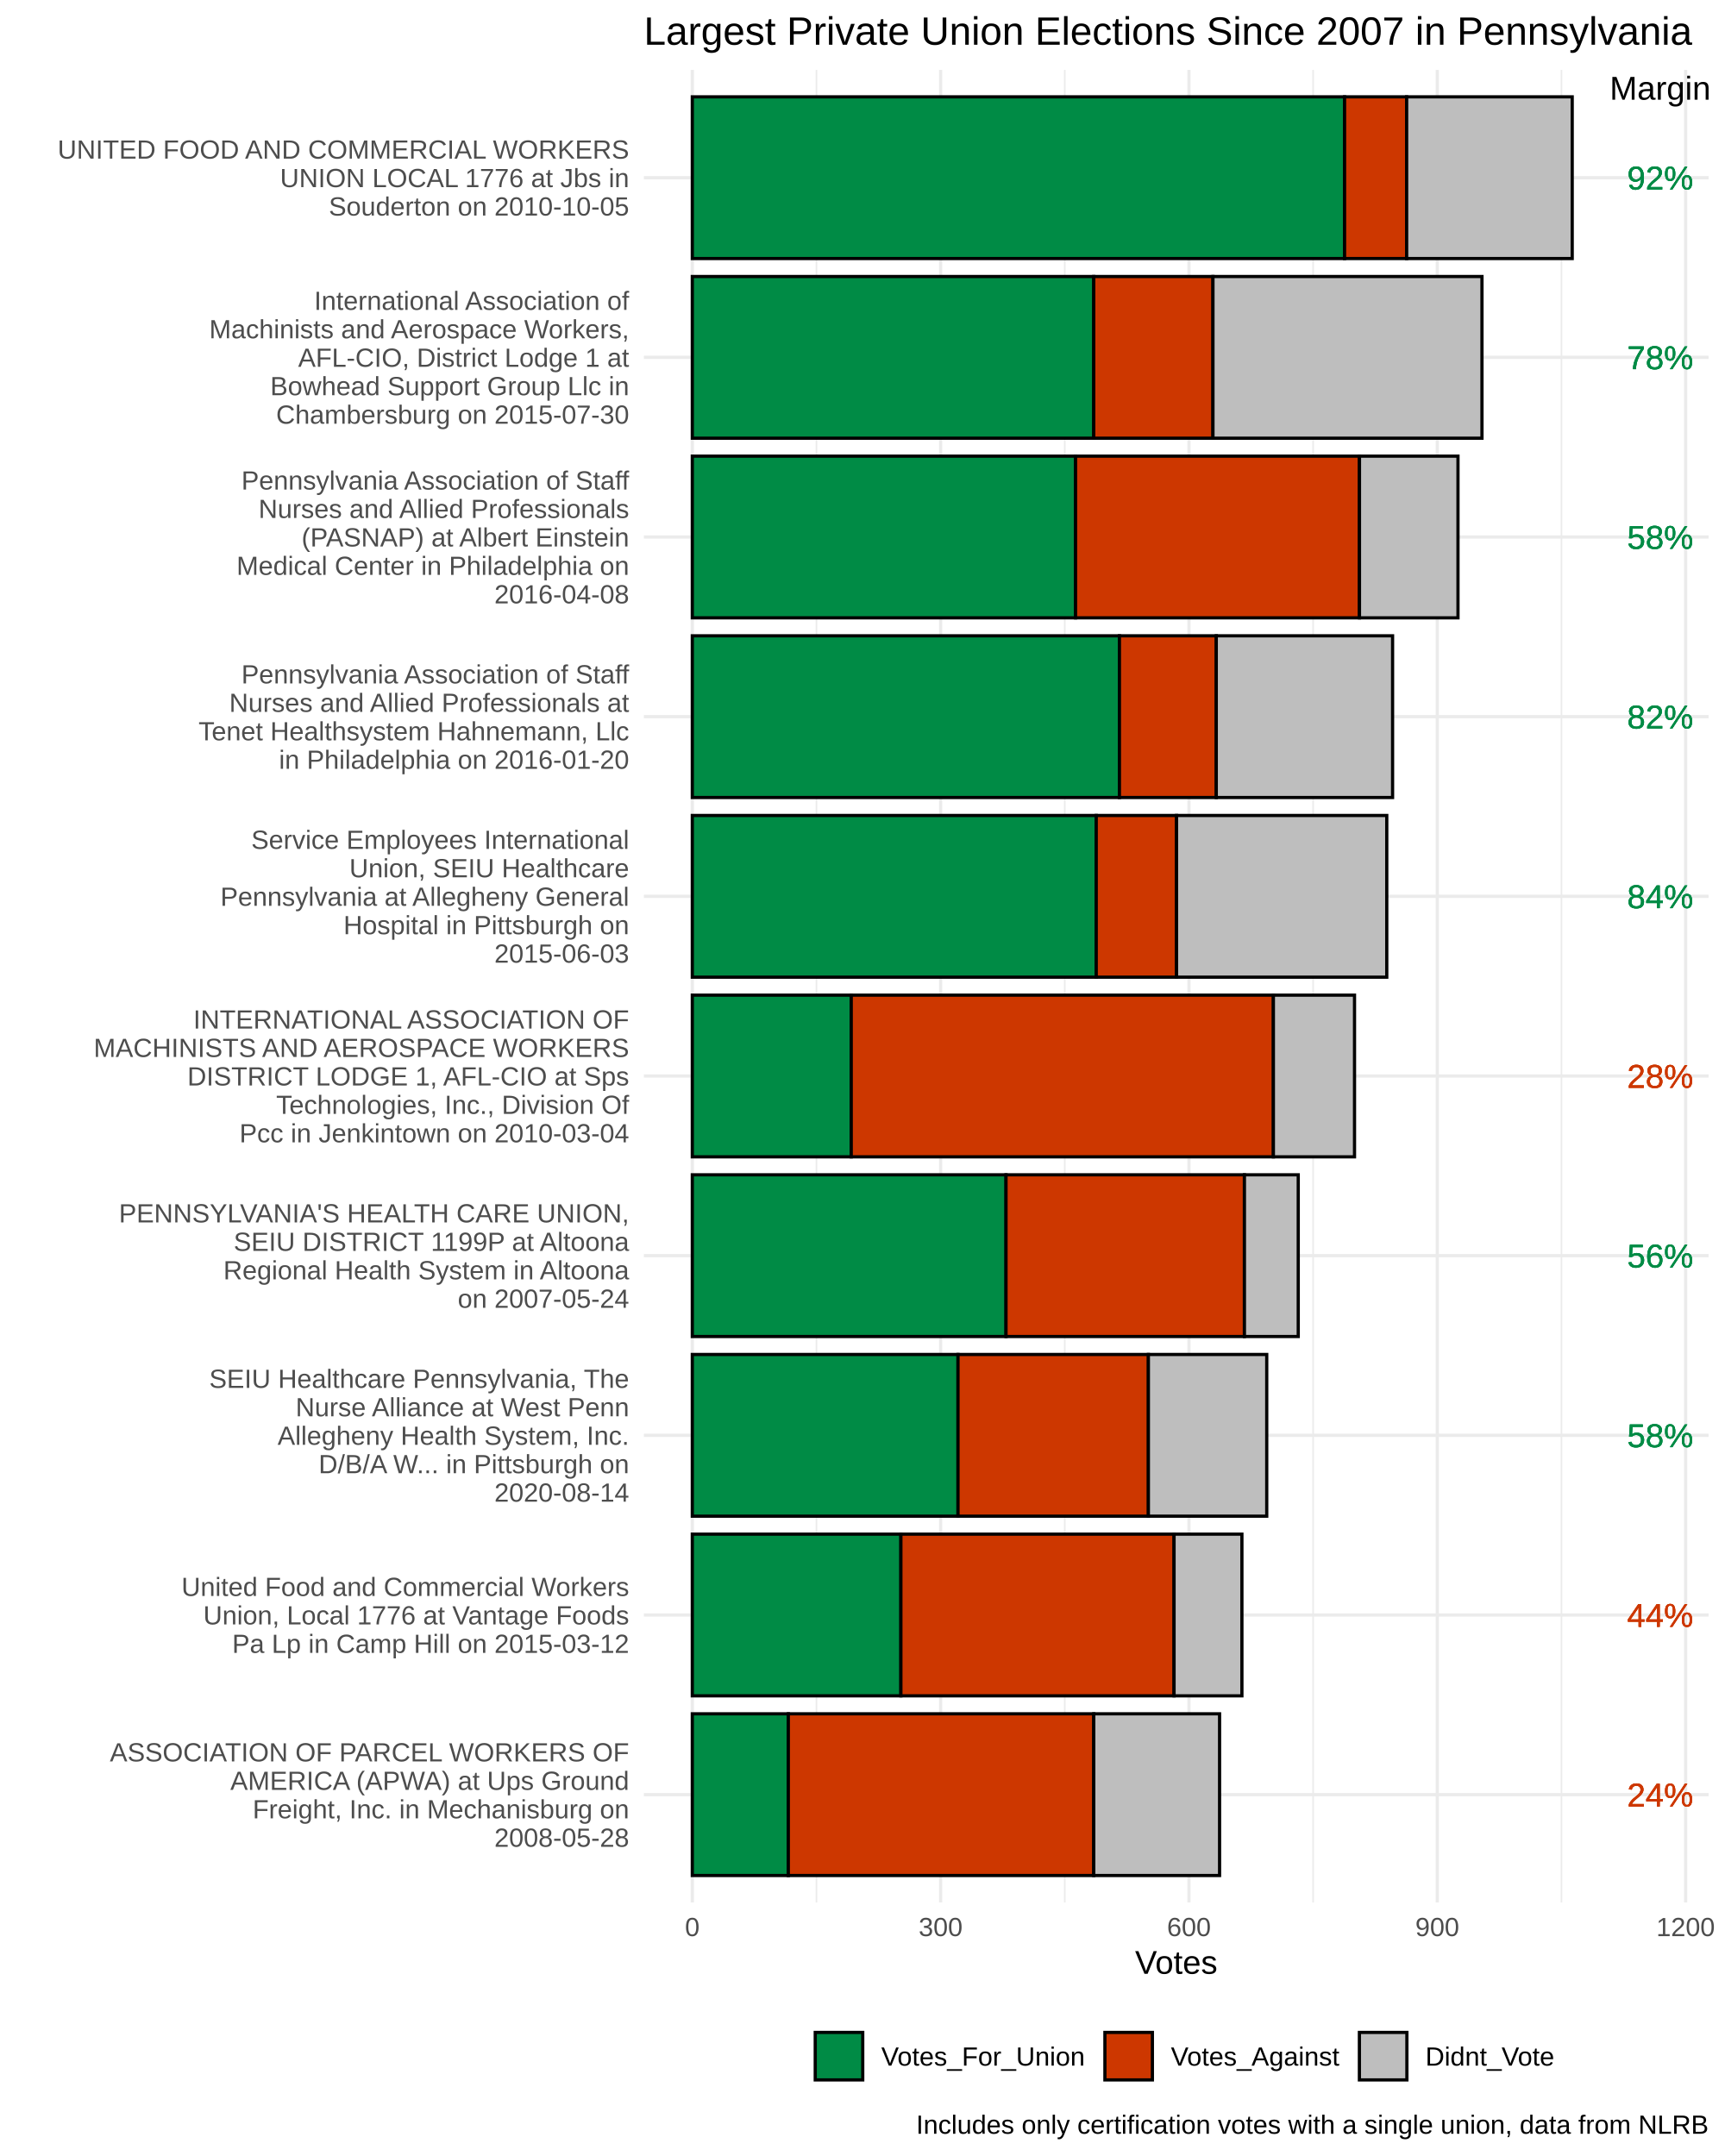
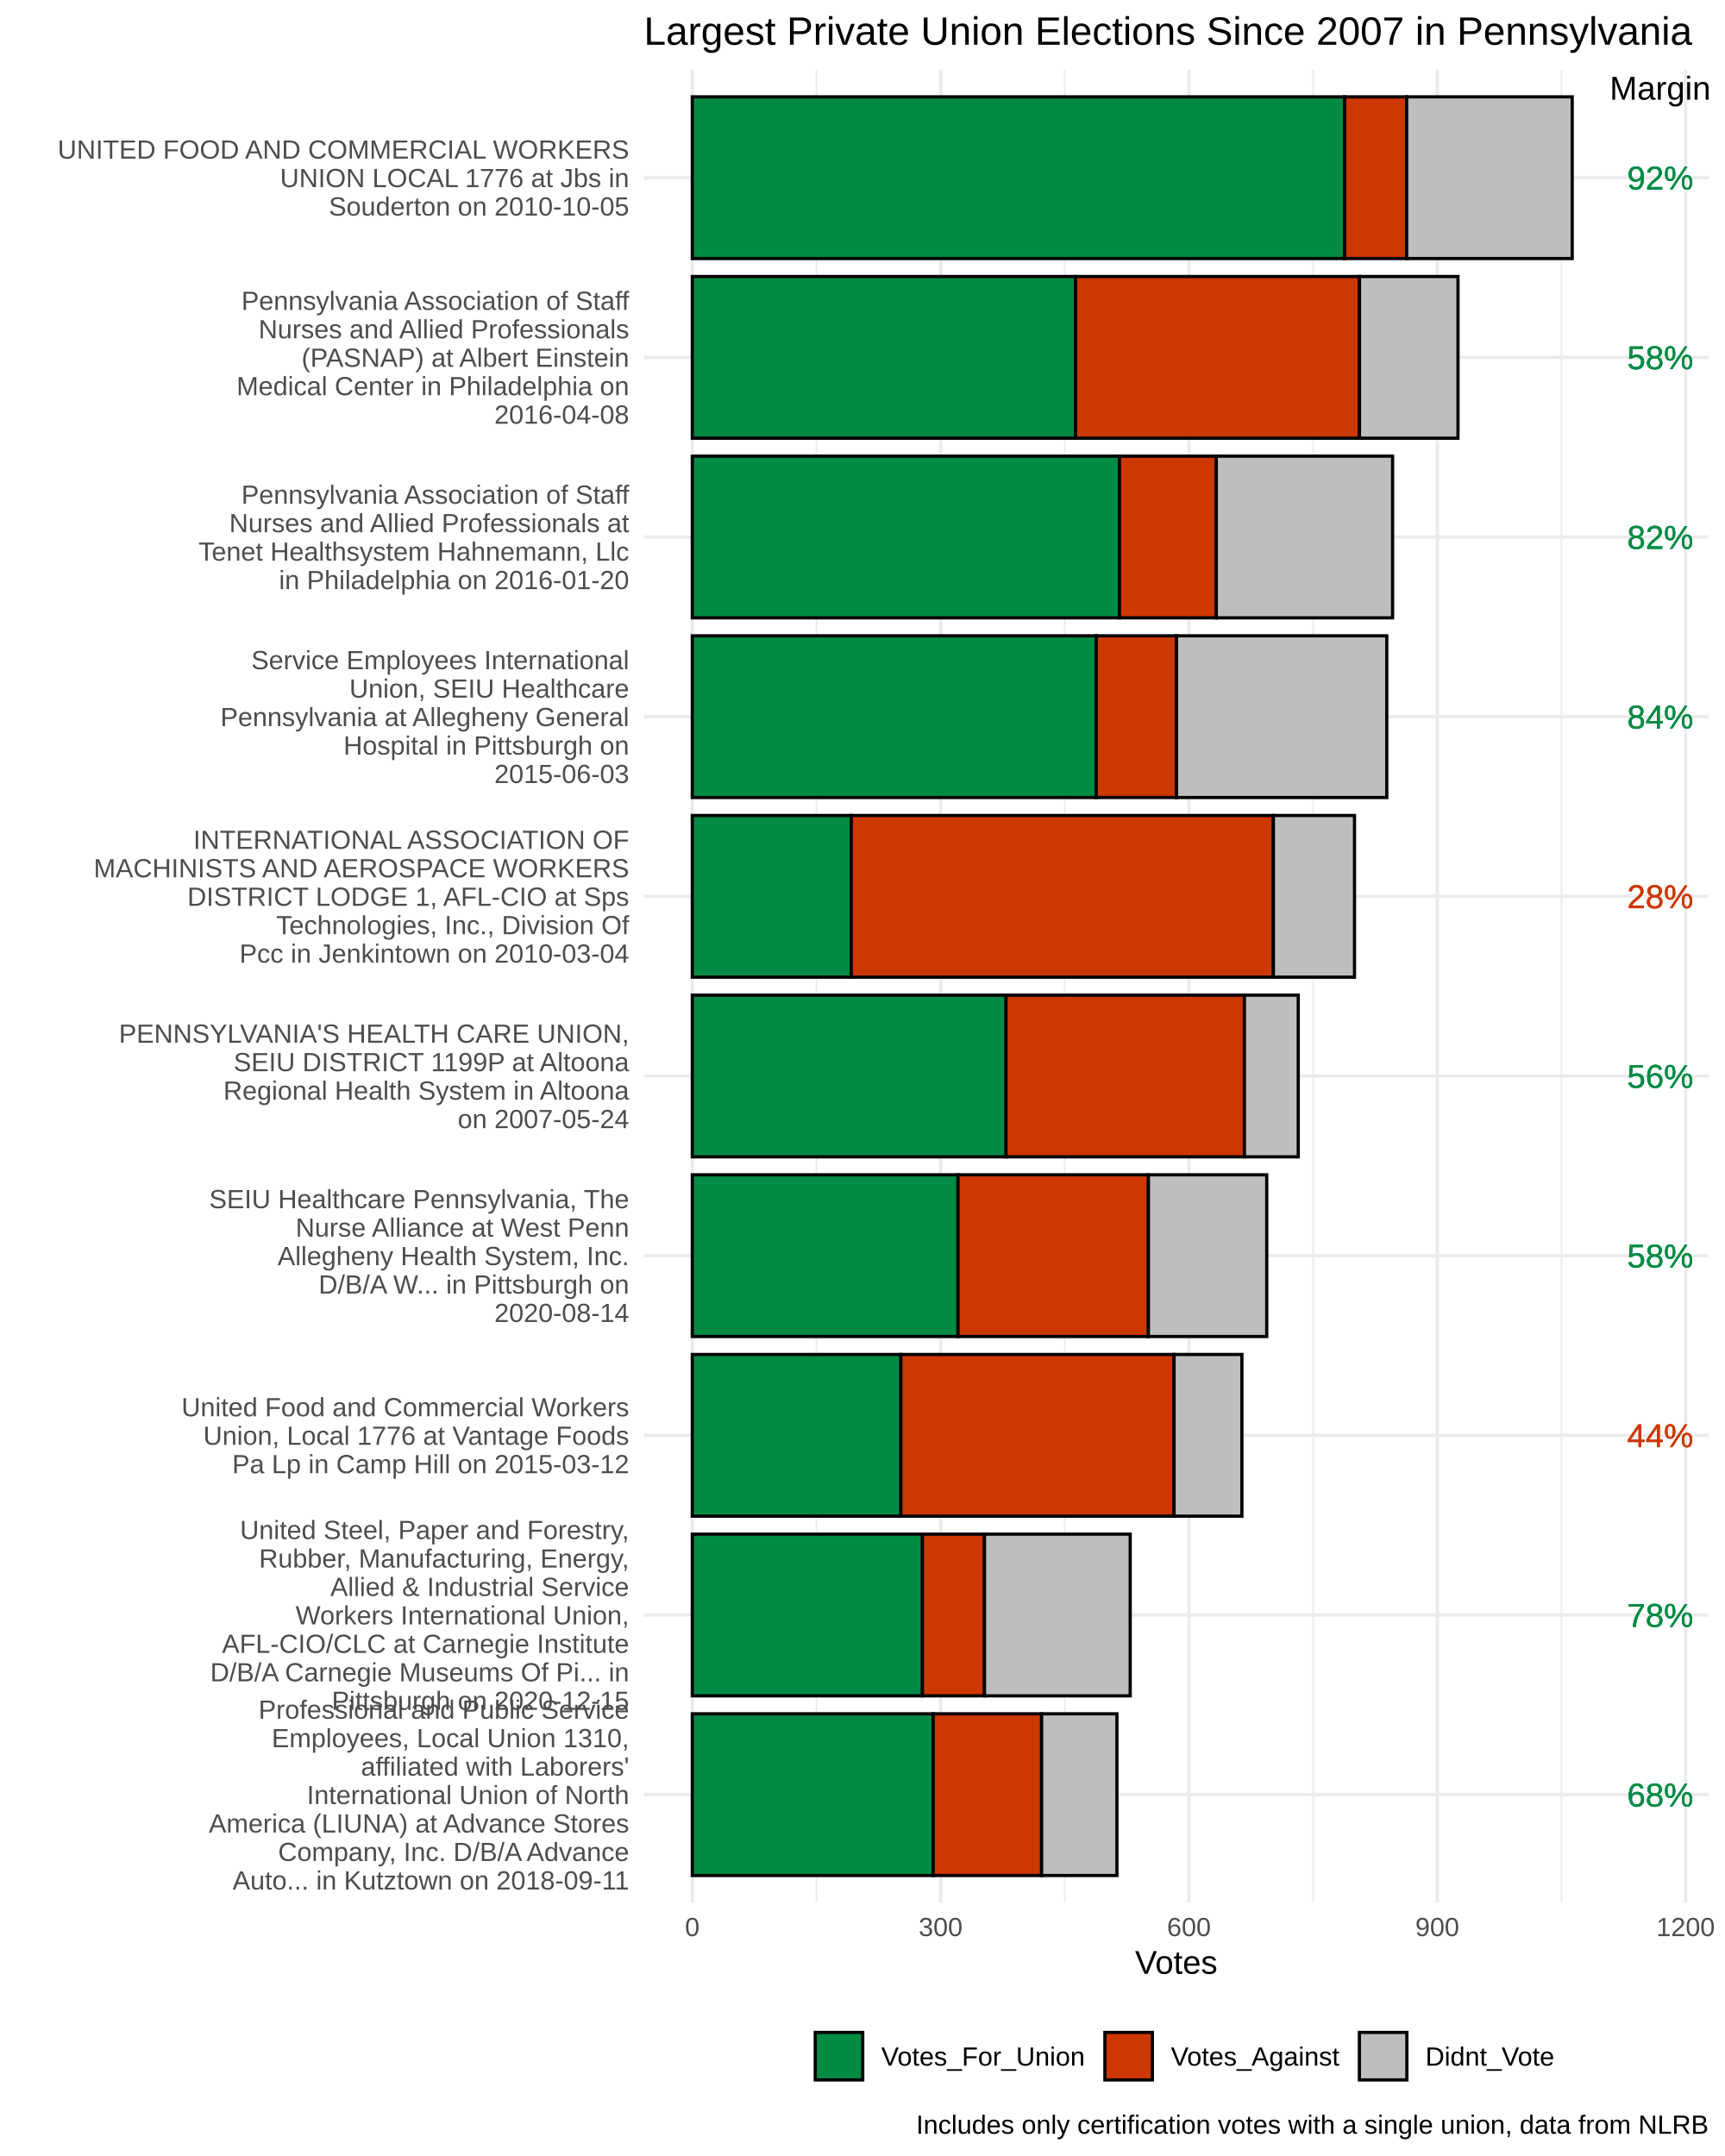
<svg xmlns="http://www.w3.org/2000/svg" class="svglite" width="576.00pt" height="720.00pt" viewBox="0 0 576.00 720.00">
  <defs>
    <style type="text/css">
    .svglite line, .svglite polyline, .svglite polygon, .svglite path, .svglite rect, .svglite circle {
      fill: none;
      stroke: #000000;
      stroke-linecap: round;
      stroke-linejoin: round;
      stroke-miterlimit: 10.00;
    }
  </style>
  </defs>
  <rect width="100%" height="100%" style="stroke: none; fill: #FFFFFF;" />
  <defs>
    <clipPath id="cpMC4wMHw1NzYuMDB8MC4wMHw3MjAuMDA=">
      <rect x="0.00" y="0.00" width="576.00" height="720.00" />
    </clipPath>
  </defs>
  <g clip-path="url(#cpMC4wMHw1NzYuMDB8MC4wMHw3MjAuMDA=)">
</g>
  <defs>
    <clipPath id="cpMjE1LjAxfDU3MC41MnwyMy4zNHw2MzUuMzM=">
      <rect x="215.01" y="23.34" width="355.51" height="611.99" />
    </clipPath>
  </defs>
  <g clip-path="url(#cpMjE1LjAxfDU3MC41MnwyMy4zNHw2MzUuMzM=)">
    <polyline points="272.63,635.33 272.63,23.34 " style="stroke-width: 0.53; stroke: #EBEBEB; stroke-linecap: butt;" />
    <polyline points="355.55,635.33 355.55,23.34 " style="stroke-width: 0.53; stroke: #EBEBEB; stroke-linecap: butt;" />
    <polyline points="438.47,635.33 438.47,23.34 " style="stroke-width: 0.53; stroke: #EBEBEB; stroke-linecap: butt;" />
    <polyline points="521.39,635.33 521.39,23.34 " style="stroke-width: 0.53; stroke: #EBEBEB; stroke-linecap: butt;" />
    <polyline points="215.01,599.33 570.52,599.33 " style="stroke-width: 1.07; stroke: #EBEBEB; stroke-linecap: butt;" />
    <polyline points="215.01,539.33 570.52,539.33 " style="stroke-width: 1.07; stroke: #EBEBEB; stroke-linecap: butt;" />
    <polyline points="215.01,479.33 570.52,479.33 " style="stroke-width: 1.07; stroke: #EBEBEB; stroke-linecap: butt;" />
    <polyline points="215.01,419.33 570.52,419.33 " style="stroke-width: 1.07; stroke: #EBEBEB; stroke-linecap: butt;" />
    <polyline points="215.01,359.33 570.52,359.33 " style="stroke-width: 1.07; stroke: #EBEBEB; stroke-linecap: butt;" />
    <polyline points="215.01,299.33 570.52,299.33 " style="stroke-width: 1.07; stroke: #EBEBEB; stroke-linecap: butt;" />
    <polyline points="215.01,239.33 570.52,239.33 " style="stroke-width: 1.07; stroke: #EBEBEB; stroke-linecap: butt;" />
    <polyline points="215.01,179.33 570.52,179.33 " style="stroke-width: 1.07; stroke: #EBEBEB; stroke-linecap: butt;" />
    <polyline points="215.01,119.33 570.52,119.33 " style="stroke-width: 1.07; stroke: #EBEBEB; stroke-linecap: butt;" />
    <polyline points="215.01,59.34 570.52,59.34 " style="stroke-width: 1.07; stroke: #EBEBEB; stroke-linecap: butt;" />
    <polyline points="231.17,635.33 231.17,23.34 " style="stroke-width: 1.07; stroke: #EBEBEB; stroke-linecap: butt;" />
    <polyline points="314.09,635.33 314.09,23.34 " style="stroke-width: 1.07; stroke: #EBEBEB; stroke-linecap: butt;" />
    <polyline points="397.01,635.33 397.01,23.34 " style="stroke-width: 1.07; stroke: #EBEBEB; stroke-linecap: butt;" />
    <polyline points="479.93,635.33 479.93,23.34 " style="stroke-width: 1.07; stroke: #EBEBEB; stroke-linecap: butt;" />
    <polyline points="562.85,635.33 562.85,23.34 " style="stroke-width: 1.07; stroke: #EBEBEB; stroke-linecap: butt;" />
    <rect x="231.17" y="32.34" width="217.80" height="54.00" style="stroke-width: 1.07; stroke-linecap: square; stroke-linejoin: miter; fill: #008B45;" />
-     <rect x="231.17" y="92.34" width="134.05" height="54.00" style="stroke-width: 1.07; stroke-linecap: square; stroke-linejoin: miter; fill: #008B45;" />
-     <rect x="231.17" y="152.33" width="127.97" height="54.00" style="stroke-width: 1.07; stroke-linecap: square; stroke-linejoin: miter; fill: #008B45;" />
-     <rect x="231.17" y="212.33" width="142.62" height="54.00" style="stroke-width: 1.07; stroke-linecap: square; stroke-linejoin: miter; fill: #008B45;" />
-     <rect x="231.17" y="272.33" width="134.88" height="54.00" style="stroke-width: 1.07; stroke-linecap: square; stroke-linejoin: miter; fill: #008B45;" />
-     <rect x="231.17" y="332.33" width="53.07" height="54.00" style="stroke-width: 1.07; stroke-linecap: square; stroke-linejoin: miter; fill: #008B45;" />
-     <rect x="231.17" y="392.33" width="104.75" height="54.00" style="stroke-width: 1.07; stroke-linecap: square; stroke-linejoin: miter; fill: #008B45;" />
-     <rect x="231.17" y="452.33" width="88.72" height="54.00" style="stroke-width: 1.07; stroke-linecap: square; stroke-linejoin: miter; fill: #008B45;" />
-     <rect x="231.17" y="512.33" width="69.65" height="54.00" style="stroke-width: 1.07; stroke-linecap: square; stroke-linejoin: miter; fill: #008B45;" />
-     <rect x="231.17" y="572.33" width="32.06" height="54.00" style="stroke-width: 1.07; stroke-linecap: square; stroke-linejoin: miter; fill: #008B45;" />
+     <rect x="231.17" y="92.34" width="127.97" height="54.00" style="stroke-width: 1.07; stroke-linecap: square; stroke-linejoin: miter; fill: #008B45;" />
+     <rect x="231.17" y="152.33" width="142.62" height="54.00" style="stroke-width: 1.07; stroke-linecap: square; stroke-linejoin: miter; fill: #008B45;" />
+     <rect x="231.17" y="212.33" width="134.88" height="54.00" style="stroke-width: 1.07; stroke-linecap: square; stroke-linejoin: miter; fill: #008B45;" />
+     <rect x="231.17" y="272.33" width="53.07" height="54.00" style="stroke-width: 1.07; stroke-linecap: square; stroke-linejoin: miter; fill: #008B45;" />
+     <rect x="231.17" y="332.33" width="104.75" height="54.00" style="stroke-width: 1.07; stroke-linecap: square; stroke-linejoin: miter; fill: #008B45;" />
+     <rect x="231.17" y="392.33" width="88.72" height="54.00" style="stroke-width: 1.07; stroke-linecap: square; stroke-linejoin: miter; fill: #008B45;" />
+     <rect x="231.17" y="452.33" width="69.65" height="54.00" style="stroke-width: 1.07; stroke-linecap: square; stroke-linejoin: miter; fill: #008B45;" />
+     <rect x="231.17" y="512.33" width="76.84" height="54.00" style="stroke-width: 1.07; stroke-linecap: square; stroke-linejoin: miter; fill: #008B45;" />
+     <rect x="231.17" y="572.33" width="80.43" height="54.00" style="stroke-width: 1.07; stroke-linecap: square; stroke-linejoin: miter; fill: #008B45;" />
    <rect x="448.97" y="32.34" width="20.73" height="54.00" style="stroke-width: 1.07; stroke-linecap: square; stroke-linejoin: miter; fill: #CD3700;" />
-     <rect x="365.22" y="92.34" width="39.80" height="54.00" style="stroke-width: 1.07; stroke-linecap: square; stroke-linejoin: miter; fill: #CD3700;" />
-     <rect x="359.14" y="152.33" width="94.80" height="54.00" style="stroke-width: 1.07; stroke-linecap: square; stroke-linejoin: miter; fill: #CD3700;" />
-     <rect x="373.79" y="212.33" width="32.34" height="54.00" style="stroke-width: 1.07; stroke-linecap: square; stroke-linejoin: miter; fill: #CD3700;" />
-     <rect x="366.05" y="272.33" width="26.81" height="54.00" style="stroke-width: 1.07; stroke-linecap: square; stroke-linejoin: miter; fill: #CD3700;" />
-     <rect x="284.24" y="332.33" width="140.96" height="54.00" style="stroke-width: 1.07; stroke-linecap: square; stroke-linejoin: miter; fill: #CD3700;" />
-     <rect x="335.92" y="392.33" width="79.60" height="54.00" style="stroke-width: 1.07; stroke-linecap: square; stroke-linejoin: miter; fill: #CD3700;" />
-     <rect x="319.89" y="452.33" width="63.57" height="54.00" style="stroke-width: 1.07; stroke-linecap: square; stroke-linejoin: miter; fill: #CD3700;" />
-     <rect x="300.82" y="512.33" width="91.21" height="54.00" style="stroke-width: 1.07; stroke-linecap: square; stroke-linejoin: miter; fill: #CD3700;" />
-     <rect x="263.23" y="572.33" width="101.99" height="54.00" style="stroke-width: 1.07; stroke-linecap: square; stroke-linejoin: miter; fill: #CD3700;" />
+     <rect x="359.14" y="92.34" width="94.80" height="54.00" style="stroke-width: 1.07; stroke-linecap: square; stroke-linejoin: miter; fill: #CD3700;" />
+     <rect x="373.79" y="152.33" width="32.34" height="54.00" style="stroke-width: 1.07; stroke-linecap: square; stroke-linejoin: miter; fill: #CD3700;" />
+     <rect x="366.05" y="212.33" width="26.81" height="54.00" style="stroke-width: 1.07; stroke-linecap: square; stroke-linejoin: miter; fill: #CD3700;" />
+     <rect x="284.24" y="272.33" width="140.96" height="54.00" style="stroke-width: 1.07; stroke-linecap: square; stroke-linejoin: miter; fill: #CD3700;" />
+     <rect x="335.92" y="332.33" width="79.60" height="54.00" style="stroke-width: 1.07; stroke-linecap: square; stroke-linejoin: miter; fill: #CD3700;" />
+     <rect x="319.89" y="392.33" width="63.57" height="54.00" style="stroke-width: 1.07; stroke-linecap: square; stroke-linejoin: miter; fill: #CD3700;" />
+     <rect x="300.82" y="452.33" width="91.21" height="54.00" style="stroke-width: 1.07; stroke-linecap: square; stroke-linejoin: miter; fill: #CD3700;" />
+     <rect x="308.01" y="512.33" width="20.73" height="54.00" style="stroke-width: 1.07; stroke-linecap: square; stroke-linejoin: miter; fill: #CD3700;" />
+     <rect x="311.60" y="572.33" width="36.21" height="54.00" style="stroke-width: 1.07; stroke-linecap: square; stroke-linejoin: miter; fill: #CD3700;" />
    <rect x="469.70" y="32.34" width="55.28" height="54.00" style="stroke-width: 1.07; stroke-linecap: square; stroke-linejoin: miter; fill: #BEBEBE;" />
-     <rect x="405.02" y="92.34" width="89.83" height="54.00" style="stroke-width: 1.07; stroke-linecap: square; stroke-linejoin: miter; fill: #BEBEBE;" />
-     <rect x="453.95" y="152.33" width="32.89" height="54.00" style="stroke-width: 1.07; stroke-linecap: square; stroke-linejoin: miter; fill: #BEBEBE;" />
-     <rect x="406.13" y="212.33" width="58.87" height="54.00" style="stroke-width: 1.07; stroke-linecap: square; stroke-linejoin: miter; fill: #BEBEBE;" />
-     <rect x="392.86" y="272.33" width="70.20" height="54.00" style="stroke-width: 1.07; stroke-linecap: square; stroke-linejoin: miter; fill: #BEBEBE;" />
-     <rect x="425.20" y="332.33" width="27.09" height="54.00" style="stroke-width: 1.07; stroke-linecap: square; stroke-linejoin: miter; fill: #BEBEBE;" />
-     <rect x="415.53" y="392.33" width="17.97" height="54.00" style="stroke-width: 1.07; stroke-linecap: square; stroke-linejoin: miter; fill: #BEBEBE;" />
-     <rect x="383.46" y="452.33" width="39.52" height="54.00" style="stroke-width: 1.07; stroke-linecap: square; stroke-linejoin: miter; fill: #BEBEBE;" />
-     <rect x="392.03" y="512.33" width="22.66" height="54.00" style="stroke-width: 1.07; stroke-linecap: square; stroke-linejoin: miter; fill: #BEBEBE;" />
-     <rect x="365.22" y="572.33" width="42.01" height="54.00" style="stroke-width: 1.07; stroke-linecap: square; stroke-linejoin: miter; fill: #BEBEBE;" />
+     <rect x="453.95" y="92.34" width="32.89" height="54.00" style="stroke-width: 1.07; stroke-linecap: square; stroke-linejoin: miter; fill: #BEBEBE;" />
+     <rect x="406.13" y="152.33" width="58.87" height="54.00" style="stroke-width: 1.07; stroke-linecap: square; stroke-linejoin: miter; fill: #BEBEBE;" />
+     <rect x="392.86" y="212.33" width="70.20" height="54.00" style="stroke-width: 1.07; stroke-linecap: square; stroke-linejoin: miter; fill: #BEBEBE;" />
+     <rect x="425.20" y="272.33" width="27.09" height="54.00" style="stroke-width: 1.07; stroke-linecap: square; stroke-linejoin: miter; fill: #BEBEBE;" />
+     <rect x="415.53" y="332.33" width="17.97" height="54.00" style="stroke-width: 1.07; stroke-linecap: square; stroke-linejoin: miter; fill: #BEBEBE;" />
+     <rect x="383.46" y="392.33" width="39.52" height="54.00" style="stroke-width: 1.07; stroke-linecap: square; stroke-linejoin: miter; fill: #BEBEBE;" />
+     <rect x="392.03" y="452.33" width="22.66" height="54.00" style="stroke-width: 1.07; stroke-linecap: square; stroke-linejoin: miter; fill: #BEBEBE;" />
+     <rect x="328.74" y="512.33" width="48.65" height="54.00" style="stroke-width: 1.07; stroke-linecap: square; stroke-linejoin: miter; fill: #BEBEBE;" />
+     <rect x="347.81" y="572.33" width="25.15" height="54.00" style="stroke-width: 1.07; stroke-linecap: square; stroke-linejoin: miter; fill: #BEBEBE;" />
    <text x="554.36" y="63.29" text-anchor="middle" style="font-size: 11.04px; fill: #008B45; font-family: Arial;" textLength="22.08px" lengthAdjust="spacingAndGlyphs">92%</text>
-     <text x="554.36" y="123.29" text-anchor="middle" style="font-size: 11.04px; fill: #008B45; font-family: Arial;" textLength="22.08px" lengthAdjust="spacingAndGlyphs">78%</text>
-     <text x="554.36" y="183.29" text-anchor="middle" style="font-size: 11.04px; fill: #008B45; font-family: Arial;" textLength="22.08px" lengthAdjust="spacingAndGlyphs">58%</text>
-     <text x="554.36" y="243.29" text-anchor="middle" style="font-size: 11.04px; fill: #008B45; font-family: Arial;" textLength="22.08px" lengthAdjust="spacingAndGlyphs">82%</text>
-     <text x="554.36" y="303.29" text-anchor="middle" style="font-size: 11.04px; fill: #008B45; font-family: Arial;" textLength="22.08px" lengthAdjust="spacingAndGlyphs">84%</text>
-     <text x="554.36" y="363.29" text-anchor="middle" style="font-size: 11.04px; fill: #CD3700; font-family: Arial;" textLength="22.08px" lengthAdjust="spacingAndGlyphs">28%</text>
-     <text x="554.36" y="423.29" text-anchor="middle" style="font-size: 11.04px; fill: #008B45; font-family: Arial;" textLength="22.08px" lengthAdjust="spacingAndGlyphs">56%</text>
-     <text x="554.36" y="483.29" text-anchor="middle" style="font-size: 11.04px; fill: #008B45; font-family: Arial;" textLength="22.08px" lengthAdjust="spacingAndGlyphs">58%</text>
-     <text x="554.36" y="543.29" text-anchor="middle" style="font-size: 11.04px; fill: #CD3700; font-family: Arial;" textLength="22.08px" lengthAdjust="spacingAndGlyphs">44%</text>
-     <text x="554.36" y="603.29" text-anchor="middle" style="font-size: 11.04px; fill: #CD3700; font-family: Arial;" textLength="22.08px" lengthAdjust="spacingAndGlyphs">24%</text>
+     <text x="554.36" y="123.29" text-anchor="middle" style="font-size: 11.04px; fill: #008B45; font-family: Arial;" textLength="22.08px" lengthAdjust="spacingAndGlyphs">58%</text>
+     <text x="554.36" y="183.29" text-anchor="middle" style="font-size: 11.04px; fill: #008B45; font-family: Arial;" textLength="22.08px" lengthAdjust="spacingAndGlyphs">82%</text>
+     <text x="554.36" y="243.29" text-anchor="middle" style="font-size: 11.04px; fill: #008B45; font-family: Arial;" textLength="22.08px" lengthAdjust="spacingAndGlyphs">84%</text>
+     <text x="554.36" y="303.29" text-anchor="middle" style="font-size: 11.04px; fill: #CD3700; font-family: Arial;" textLength="22.08px" lengthAdjust="spacingAndGlyphs">28%</text>
+     <text x="554.36" y="363.29" text-anchor="middle" style="font-size: 11.04px; fill: #008B45; font-family: Arial;" textLength="22.08px" lengthAdjust="spacingAndGlyphs">56%</text>
+     <text x="554.36" y="423.29" text-anchor="middle" style="font-size: 11.04px; fill: #008B45; font-family: Arial;" textLength="22.08px" lengthAdjust="spacingAndGlyphs">58%</text>
+     <text x="554.36" y="483.29" text-anchor="middle" style="font-size: 11.04px; fill: #CD3700; font-family: Arial;" textLength="22.08px" lengthAdjust="spacingAndGlyphs">44%</text>
+     <text x="554.36" y="543.29" text-anchor="middle" style="font-size: 11.04px; fill: #008B45; font-family: Arial;" textLength="22.08px" lengthAdjust="spacingAndGlyphs">78%</text>
+     <text x="554.36" y="603.29" text-anchor="middle" style="font-size: 11.04px; fill: #008B45; font-family: Arial;" textLength="22.08px" lengthAdjust="spacingAndGlyphs">68%</text>
    <text x="554.36" y="63.29" text-anchor="middle" style="font-size: 11.04px; fill: #008B45; font-family: Arial;" textLength="22.08px" lengthAdjust="spacingAndGlyphs">92%</text>
-     <text x="554.36" y="123.29" text-anchor="middle" style="font-size: 11.04px; fill: #008B45; font-family: Arial;" textLength="22.08px" lengthAdjust="spacingAndGlyphs">78%</text>
-     <text x="554.36" y="183.29" text-anchor="middle" style="font-size: 11.04px; fill: #008B45; font-family: Arial;" textLength="22.08px" lengthAdjust="spacingAndGlyphs">58%</text>
-     <text x="554.36" y="243.29" text-anchor="middle" style="font-size: 11.04px; fill: #008B45; font-family: Arial;" textLength="22.08px" lengthAdjust="spacingAndGlyphs">82%</text>
-     <text x="554.36" y="303.29" text-anchor="middle" style="font-size: 11.04px; fill: #008B45; font-family: Arial;" textLength="22.08px" lengthAdjust="spacingAndGlyphs">84%</text>
-     <text x="554.36" y="363.29" text-anchor="middle" style="font-size: 11.04px; fill: #CD3700; font-family: Arial;" textLength="22.08px" lengthAdjust="spacingAndGlyphs">28%</text>
-     <text x="554.36" y="423.29" text-anchor="middle" style="font-size: 11.04px; fill: #008B45; font-family: Arial;" textLength="22.08px" lengthAdjust="spacingAndGlyphs">56%</text>
-     <text x="554.36" y="483.29" text-anchor="middle" style="font-size: 11.04px; fill: #008B45; font-family: Arial;" textLength="22.08px" lengthAdjust="spacingAndGlyphs">58%</text>
-     <text x="554.36" y="543.29" text-anchor="middle" style="font-size: 11.04px; fill: #CD3700; font-family: Arial;" textLength="22.08px" lengthAdjust="spacingAndGlyphs">44%</text>
-     <text x="554.36" y="603.29" text-anchor="middle" style="font-size: 11.04px; fill: #CD3700; font-family: Arial;" textLength="22.08px" lengthAdjust="spacingAndGlyphs">24%</text>
+     <text x="554.36" y="123.29" text-anchor="middle" style="font-size: 11.04px; fill: #008B45; font-family: Arial;" textLength="22.08px" lengthAdjust="spacingAndGlyphs">58%</text>
+     <text x="554.36" y="183.29" text-anchor="middle" style="font-size: 11.04px; fill: #008B45; font-family: Arial;" textLength="22.08px" lengthAdjust="spacingAndGlyphs">82%</text>
+     <text x="554.36" y="243.29" text-anchor="middle" style="font-size: 11.04px; fill: #008B45; font-family: Arial;" textLength="22.08px" lengthAdjust="spacingAndGlyphs">84%</text>
+     <text x="554.36" y="303.29" text-anchor="middle" style="font-size: 11.04px; fill: #CD3700; font-family: Arial;" textLength="22.08px" lengthAdjust="spacingAndGlyphs">28%</text>
+     <text x="554.36" y="363.29" text-anchor="middle" style="font-size: 11.04px; fill: #008B45; font-family: Arial;" textLength="22.08px" lengthAdjust="spacingAndGlyphs">56%</text>
+     <text x="554.36" y="423.29" text-anchor="middle" style="font-size: 11.04px; fill: #008B45; font-family: Arial;" textLength="22.08px" lengthAdjust="spacingAndGlyphs">58%</text>
+     <text x="554.36" y="483.29" text-anchor="middle" style="font-size: 11.04px; fill: #CD3700; font-family: Arial;" textLength="22.08px" lengthAdjust="spacingAndGlyphs">44%</text>
+     <text x="554.36" y="543.29" text-anchor="middle" style="font-size: 11.04px; fill: #008B45; font-family: Arial;" textLength="22.08px" lengthAdjust="spacingAndGlyphs">78%</text>
+     <text x="554.36" y="603.29" text-anchor="middle" style="font-size: 11.04px; fill: #008B45; font-family: Arial;" textLength="22.08px" lengthAdjust="spacingAndGlyphs">68%</text>
    <text x="554.36" y="63.29" text-anchor="middle" style="font-size: 11.04px; fill: #008B45; font-family: Arial;" textLength="22.08px" lengthAdjust="spacingAndGlyphs">92%</text>
-     <text x="554.36" y="123.29" text-anchor="middle" style="font-size: 11.04px; fill: #008B45; font-family: Arial;" textLength="22.08px" lengthAdjust="spacingAndGlyphs">78%</text>
-     <text x="554.36" y="183.29" text-anchor="middle" style="font-size: 11.04px; fill: #008B45; font-family: Arial;" textLength="22.08px" lengthAdjust="spacingAndGlyphs">58%</text>
-     <text x="554.36" y="243.29" text-anchor="middle" style="font-size: 11.04px; fill: #008B45; font-family: Arial;" textLength="22.08px" lengthAdjust="spacingAndGlyphs">82%</text>
-     <text x="554.36" y="303.29" text-anchor="middle" style="font-size: 11.04px; fill: #008B45; font-family: Arial;" textLength="22.08px" lengthAdjust="spacingAndGlyphs">84%</text>
-     <text x="554.36" y="363.29" text-anchor="middle" style="font-size: 11.04px; fill: #CD3700; font-family: Arial;" textLength="22.08px" lengthAdjust="spacingAndGlyphs">28%</text>
-     <text x="554.36" y="423.29" text-anchor="middle" style="font-size: 11.04px; fill: #008B45; font-family: Arial;" textLength="22.08px" lengthAdjust="spacingAndGlyphs">56%</text>
-     <text x="554.36" y="483.29" text-anchor="middle" style="font-size: 11.04px; fill: #008B45; font-family: Arial;" textLength="22.08px" lengthAdjust="spacingAndGlyphs">58%</text>
-     <text x="554.36" y="543.29" text-anchor="middle" style="font-size: 11.04px; fill: #CD3700; font-family: Arial;" textLength="22.08px" lengthAdjust="spacingAndGlyphs">44%</text>
-     <text x="554.36" y="603.29" text-anchor="middle" style="font-size: 11.04px; fill: #CD3700; font-family: Arial;" textLength="22.08px" lengthAdjust="spacingAndGlyphs">24%</text>
+     <text x="554.36" y="123.29" text-anchor="middle" style="font-size: 11.04px; fill: #008B45; font-family: Arial;" textLength="22.08px" lengthAdjust="spacingAndGlyphs">58%</text>
+     <text x="554.36" y="183.29" text-anchor="middle" style="font-size: 11.04px; fill: #008B45; font-family: Arial;" textLength="22.08px" lengthAdjust="spacingAndGlyphs">82%</text>
+     <text x="554.36" y="243.29" text-anchor="middle" style="font-size: 11.04px; fill: #008B45; font-family: Arial;" textLength="22.08px" lengthAdjust="spacingAndGlyphs">84%</text>
+     <text x="554.36" y="303.29" text-anchor="middle" style="font-size: 11.04px; fill: #CD3700; font-family: Arial;" textLength="22.08px" lengthAdjust="spacingAndGlyphs">28%</text>
+     <text x="554.36" y="363.29" text-anchor="middle" style="font-size: 11.04px; fill: #008B45; font-family: Arial;" textLength="22.08px" lengthAdjust="spacingAndGlyphs">56%</text>
+     <text x="554.36" y="423.29" text-anchor="middle" style="font-size: 11.04px; fill: #008B45; font-family: Arial;" textLength="22.08px" lengthAdjust="spacingAndGlyphs">58%</text>
+     <text x="554.36" y="483.29" text-anchor="middle" style="font-size: 11.04px; fill: #CD3700; font-family: Arial;" textLength="22.08px" lengthAdjust="spacingAndGlyphs">44%</text>
+     <text x="554.36" y="543.29" text-anchor="middle" style="font-size: 11.04px; fill: #008B45; font-family: Arial;" textLength="22.08px" lengthAdjust="spacingAndGlyphs">78%</text>
+     <text x="554.36" y="603.29" text-anchor="middle" style="font-size: 11.04px; fill: #008B45; font-family: Arial;" textLength="22.08px" lengthAdjust="spacingAndGlyphs">68%</text>
    <text x="554.36" y="33.29" text-anchor="middle" style="font-size: 11.04px; font-family: Arial;" textLength="33.71px" lengthAdjust="spacingAndGlyphs">Margin</text>
  </g>
  <g clip-path="url(#cpMC4wMHw1NzYuMDB8MC4wMHw3MjAuMDA=)">
-     <text x="210.08" y="588.23" text-anchor="end" style="font-size: 8.80px; fill: #4D4D4D; font-family: Arial;" textLength="174.94px" lengthAdjust="spacingAndGlyphs">ASSOCIATION OF PARCEL WORKERS OF</text>
-     <text x="210.08" y="597.73" text-anchor="end" style="font-size: 8.80px; fill: #4D4D4D; font-family: Arial;" textLength="133.94px" lengthAdjust="spacingAndGlyphs">AMERICA (APWA) at Ups Ground</text>
-     <text x="210.08" y="607.24" text-anchor="end" style="font-size: 8.80px; fill: #4D4D4D; font-family: Arial;" textLength="125.68px" lengthAdjust="spacingAndGlyphs">Freight, Inc. in Mechanisburg on</text>
-     <text x="210.08" y="616.74" text-anchor="end" style="font-size: 8.80px; fill: #4D4D4D; font-family: Arial;" textLength="45.03px" lengthAdjust="spacingAndGlyphs">2008-05-28</text>
-     <text x="210.08" y="532.98" text-anchor="end" style="font-size: 8.80px; fill: #4D4D4D; font-family: Arial;" textLength="149.62px" lengthAdjust="spacingAndGlyphs">United Food and Commercial Workers</text>
-     <text x="210.08" y="542.48" text-anchor="end" style="font-size: 8.80px; fill: #4D4D4D; font-family: Arial;" textLength="142.84px" lengthAdjust="spacingAndGlyphs">Union, Local 1776 at Vantage Foods</text>
-     <text x="210.08" y="551.99" text-anchor="end" style="font-size: 8.80px; fill: #4D4D4D; font-family: Arial;" textLength="132.54px" lengthAdjust="spacingAndGlyphs">Pa Lp in Camp Hill on 2015-03-12</text>
-     <text x="210.08" y="463.48" text-anchor="end" style="font-size: 8.80px; fill: #4D4D4D; font-family: Arial;" textLength="140.35px" lengthAdjust="spacingAndGlyphs">SEIU Healthcare Pennsylvania, The</text>
-     <text x="210.08" y="472.98" text-anchor="end" style="font-size: 8.80px; fill: #4D4D4D; font-family: Arial;" textLength="111.97px" lengthAdjust="spacingAndGlyphs">Nurse Alliance at West Penn</text>
-     <text x="210.08" y="482.49" text-anchor="end" style="font-size: 8.80px; fill: #4D4D4D; font-family: Arial;" textLength="117.35px" lengthAdjust="spacingAndGlyphs">Allegheny Health System, Inc.</text>
-     <text x="210.08" y="491.99" text-anchor="end" style="font-size: 8.80px; fill: #4D4D4D; font-family: Arial;" textLength="104.61px" lengthAdjust="spacingAndGlyphs">D/B/A W... in Pittsburgh on</text>
-     <text x="210.08" y="501.49" text-anchor="end" style="font-size: 8.80px; fill: #4D4D4D; font-family: Arial;" textLength="45.03px" lengthAdjust="spacingAndGlyphs">2020-08-14</text>
-     <text x="210.08" y="408.23" text-anchor="end" style="font-size: 8.80px; fill: #4D4D4D; font-family: Arial;" textLength="172.25px" lengthAdjust="spacingAndGlyphs">PENNSYLVANIA'S HEALTH CARE UNION,</text>
-     <text x="210.08" y="417.73" text-anchor="end" style="font-size: 8.80px; fill: #4D4D4D; font-family: Arial;" textLength="133.47px" lengthAdjust="spacingAndGlyphs">SEIU DISTRICT 1199P at Altoona</text>
-     <text x="210.08" y="427.24" text-anchor="end" style="font-size: 8.80px; fill: #4D4D4D; font-family: Arial;" textLength="135.95px" lengthAdjust="spacingAndGlyphs">Regional Health System in Altoona</text>
-     <text x="210.08" y="436.74" text-anchor="end" style="font-size: 8.80px; fill: #4D4D4D; font-family: Arial;" textLength="57.26px" lengthAdjust="spacingAndGlyphs">on 2007-05-24</text>
-     <text x="210.08" y="343.48" text-anchor="end" style="font-size: 8.80px; fill: #4D4D4D; font-family: Arial;" textLength="147.56px" lengthAdjust="spacingAndGlyphs">INTERNATIONAL ASSOCIATION OF</text>
-     <text x="210.08" y="352.98" text-anchor="end" style="font-size: 8.80px; fill: #4D4D4D; font-family: Arial;" textLength="180.32px" lengthAdjust="spacingAndGlyphs">MACHINISTS AND AEROSPACE WORKERS</text>
-     <text x="210.08" y="362.49" text-anchor="end" style="font-size: 8.80px; fill: #4D4D4D; font-family: Arial;" textLength="148.08px" lengthAdjust="spacingAndGlyphs">DISTRICT LODGE 1, AFL-CIO at Sps</text>
-     <text x="210.08" y="371.99" text-anchor="end" style="font-size: 8.80px; fill: #4D4D4D; font-family: Arial;" textLength="118.80px" lengthAdjust="spacingAndGlyphs">Technologies, Inc., Division Of</text>
-     <text x="210.08" y="381.49" text-anchor="end" style="font-size: 8.80px; fill: #4D4D4D; font-family: Arial;" textLength="130.12px" lengthAdjust="spacingAndGlyphs">Pcc in Jenkintown on 2010-03-04</text>
-     <text x="210.08" y="283.48" text-anchor="end" style="font-size: 8.80px; fill: #4D4D4D; font-family: Arial;" textLength="126.18px" lengthAdjust="spacingAndGlyphs">Service Employees International</text>
-     <text x="210.08" y="292.98" text-anchor="end" style="font-size: 8.80px; fill: #4D4D4D; font-family: Arial;" textLength="93.39px" lengthAdjust="spacingAndGlyphs">Union, SEIU Healthcare</text>
-     <text x="210.08" y="302.49" text-anchor="end" style="font-size: 8.80px; fill: #4D4D4D; font-family: Arial;" textLength="136.96px" lengthAdjust="spacingAndGlyphs">Pennsylvania at Allegheny General</text>
-     <text x="210.08" y="311.99" text-anchor="end" style="font-size: 8.80px; fill: #4D4D4D; font-family: Arial;" textLength="95.36px" lengthAdjust="spacingAndGlyphs">Hospital in Pittsburgh on</text>
-     <text x="210.08" y="321.49" text-anchor="end" style="font-size: 8.80px; fill: #4D4D4D; font-family: Arial;" textLength="45.03px" lengthAdjust="spacingAndGlyphs">2015-06-03</text>
-     <text x="210.08" y="228.23" text-anchor="end" style="font-size: 8.80px; fill: #4D4D4D; font-family: Arial;" textLength="130.08px" lengthAdjust="spacingAndGlyphs">Pennsylvania Association of Staff</text>
-     <text x="210.08" y="237.74" text-anchor="end" style="font-size: 8.80px; fill: #4D4D4D; font-family: Arial;" textLength="133.99px" lengthAdjust="spacingAndGlyphs">Nurses and Allied Professionals at</text>
-     <text x="210.08" y="247.24" text-anchor="end" style="font-size: 8.80px; fill: #4D4D4D; font-family: Arial;" textLength="144.76px" lengthAdjust="spacingAndGlyphs">Tenet Healthsystem Hahnemann, Llc</text>
-     <text x="210.08" y="256.74" text-anchor="end" style="font-size: 8.80px; fill: #4D4D4D; font-family: Arial;" textLength="116.94px" lengthAdjust="spacingAndGlyphs">in Philadelphia on 2016-01-20</text>
-     <text x="210.08" y="163.48" text-anchor="end" style="font-size: 8.80px; fill: #4D4D4D; font-family: Arial;" textLength="130.08px" lengthAdjust="spacingAndGlyphs">Pennsylvania Association of Staff</text>
-     <text x="210.08" y="172.98" text-anchor="end" style="font-size: 8.80px; fill: #4D4D4D; font-family: Arial;" textLength="124.21px" lengthAdjust="spacingAndGlyphs">Nurses and Allied Professionals</text>
-     <text x="210.08" y="182.49" text-anchor="end" style="font-size: 8.80px; fill: #4D4D4D; font-family: Arial;" textLength="110.49px" lengthAdjust="spacingAndGlyphs">(PASNAP) at Albert Einstein</text>
-     <text x="210.08" y="191.99" text-anchor="end" style="font-size: 8.80px; fill: #4D4D4D; font-family: Arial;" textLength="131.08px" lengthAdjust="spacingAndGlyphs">Medical Center in Philadelphia on</text>
-     <text x="210.08" y="201.50" text-anchor="end" style="font-size: 8.80px; fill: #4D4D4D; font-family: Arial;" textLength="45.03px" lengthAdjust="spacingAndGlyphs">2016-04-08</text>
-     <text x="210.08" y="103.48" text-anchor="end" style="font-size: 8.80px; fill: #4D4D4D; font-family: Arial;" textLength="105.64px" lengthAdjust="spacingAndGlyphs">International Association of</text>
-     <text x="210.08" y="112.98" text-anchor="end" style="font-size: 8.80px; fill: #4D4D4D; font-family: Arial;" textLength="140.84px" lengthAdjust="spacingAndGlyphs">Machinists and Aerospace Workers,</text>
-     <text x="210.08" y="122.49" text-anchor="end" style="font-size: 8.80px; fill: #4D4D4D; font-family: Arial;" textLength="110.48px" lengthAdjust="spacingAndGlyphs">AFL-CIO, District Lodge 1 at</text>
-     <text x="210.08" y="131.99" text-anchor="end" style="font-size: 8.80px; fill: #4D4D4D; font-family: Arial;" textLength="119.84px" lengthAdjust="spacingAndGlyphs">Bowhead Support Group Llc in</text>
-     <text x="210.08" y="141.50" text-anchor="end" style="font-size: 8.80px; fill: #4D4D4D; font-family: Arial;" textLength="117.91px" lengthAdjust="spacingAndGlyphs">Chambersburg on 2015-07-30</text>
+     <text x="210.08" y="573.97" text-anchor="end" style="font-size: 8.80px; fill: #4D4D4D; font-family: Arial;" textLength="123.73px" lengthAdjust="spacingAndGlyphs">Professional and Public Service</text>
+     <text x="210.08" y="583.48" text-anchor="end" style="font-size: 8.80px; fill: #4D4D4D; font-family: Arial;" textLength="119.35px" lengthAdjust="spacingAndGlyphs">Employees, Local Union 1310,</text>
+     <text x="210.08" y="592.98" text-anchor="end" style="font-size: 8.80px; fill: #4D4D4D; font-family: Arial;" textLength="89.70px" lengthAdjust="spacingAndGlyphs">affiliated with Laborers'</text>
+     <text x="210.08" y="602.48" text-anchor="end" style="font-size: 8.80px; fill: #4D4D4D; font-family: Arial;" textLength="107.59px" lengthAdjust="spacingAndGlyphs">International Union of North</text>
+     <text x="210.08" y="611.99" text-anchor="end" style="font-size: 8.80px; fill: #4D4D4D; font-family: Arial;" textLength="140.82px" lengthAdjust="spacingAndGlyphs">America (LIUNA) at Advance Stores</text>
+     <text x="210.08" y="621.49" text-anchor="end" style="font-size: 8.80px; fill: #4D4D4D; font-family: Arial;" textLength="118.82px" lengthAdjust="spacingAndGlyphs">Company, Inc. D/B/A Advance</text>
+     <text x="210.08" y="631.00" text-anchor="end" style="font-size: 8.80px; fill: #4D4D4D; font-family: Arial;" textLength="133.04px" lengthAdjust="spacingAndGlyphs">Auto... in Kutztown on 2018-09-11</text>
+     <text x="210.08" y="513.97" text-anchor="end" style="font-size: 8.80px; fill: #4D4D4D; font-family: Arial;" textLength="130.56px" lengthAdjust="spacingAndGlyphs">United Steel, Paper and Forestry,</text>
+     <text x="210.08" y="523.48" text-anchor="end" style="font-size: 8.80px; fill: #4D4D4D; font-family: Arial;" textLength="124.72px" lengthAdjust="spacingAndGlyphs">Rubber, Manufacturing, Energy,</text>
+     <text x="210.08" y="532.98" text-anchor="end" style="font-size: 8.80px; fill: #4D4D4D; font-family: Arial;" textLength="99.74px" lengthAdjust="spacingAndGlyphs">Allied &amp; Industrial Service</text>
+     <text x="210.08" y="542.48" text-anchor="end" style="font-size: 8.80px; fill: #4D4D4D; font-family: Arial;" textLength="111.49px" lengthAdjust="spacingAndGlyphs">Workers International Union,</text>
+     <text x="210.08" y="551.99" text-anchor="end" style="font-size: 8.80px; fill: #4D4D4D; font-family: Arial;" textLength="135.91px" lengthAdjust="spacingAndGlyphs">AFL-CIO/CLC at Carnegie Institute</text>
+     <text x="210.08" y="561.49" text-anchor="end" style="font-size: 8.80px; fill: #4D4D4D; font-family: Arial;" textLength="140.30px" lengthAdjust="spacingAndGlyphs">D/B/A Carnegie Museums Of Pi... in</text>
+     <text x="210.08" y="571.00" text-anchor="end" style="font-size: 8.80px; fill: #4D4D4D; font-family: Arial;" textLength="99.32px" lengthAdjust="spacingAndGlyphs">Pittsburgh on 2020-12-15</text>
+     <text x="210.08" y="472.98" text-anchor="end" style="font-size: 8.80px; fill: #4D4D4D; font-family: Arial;" textLength="149.62px" lengthAdjust="spacingAndGlyphs">United Food and Commercial Workers</text>
+     <text x="210.08" y="482.49" text-anchor="end" style="font-size: 8.80px; fill: #4D4D4D; font-family: Arial;" textLength="142.84px" lengthAdjust="spacingAndGlyphs">Union, Local 1776 at Vantage Foods</text>
+     <text x="210.08" y="491.99" text-anchor="end" style="font-size: 8.80px; fill: #4D4D4D; font-family: Arial;" textLength="132.54px" lengthAdjust="spacingAndGlyphs">Pa Lp in Camp Hill on 2015-03-12</text>
+     <text x="210.08" y="403.48" text-anchor="end" style="font-size: 8.80px; fill: #4D4D4D; font-family: Arial;" textLength="140.35px" lengthAdjust="spacingAndGlyphs">SEIU Healthcare Pennsylvania, The</text>
+     <text x="210.08" y="412.98" text-anchor="end" style="font-size: 8.80px; fill: #4D4D4D; font-family: Arial;" textLength="111.97px" lengthAdjust="spacingAndGlyphs">Nurse Alliance at West Penn</text>
+     <text x="210.08" y="422.49" text-anchor="end" style="font-size: 8.80px; fill: #4D4D4D; font-family: Arial;" textLength="117.35px" lengthAdjust="spacingAndGlyphs">Allegheny Health System, Inc.</text>
+     <text x="210.08" y="431.99" text-anchor="end" style="font-size: 8.80px; fill: #4D4D4D; font-family: Arial;" textLength="104.61px" lengthAdjust="spacingAndGlyphs">D/B/A W... in Pittsburgh on</text>
+     <text x="210.08" y="441.49" text-anchor="end" style="font-size: 8.80px; fill: #4D4D4D; font-family: Arial;" textLength="45.03px" lengthAdjust="spacingAndGlyphs">2020-08-14</text>
+     <text x="210.08" y="348.23" text-anchor="end" style="font-size: 8.80px; fill: #4D4D4D; font-family: Arial;" textLength="172.25px" lengthAdjust="spacingAndGlyphs">PENNSYLVANIA'S HEALTH CARE UNION,</text>
+     <text x="210.08" y="357.73" text-anchor="end" style="font-size: 8.80px; fill: #4D4D4D; font-family: Arial;" textLength="133.47px" lengthAdjust="spacingAndGlyphs">SEIU DISTRICT 1199P at Altoona</text>
+     <text x="210.08" y="367.24" text-anchor="end" style="font-size: 8.80px; fill: #4D4D4D; font-family: Arial;" textLength="135.95px" lengthAdjust="spacingAndGlyphs">Regional Health System in Altoona</text>
+     <text x="210.08" y="376.74" text-anchor="end" style="font-size: 8.80px; fill: #4D4D4D; font-family: Arial;" textLength="57.26px" lengthAdjust="spacingAndGlyphs">on 2007-05-24</text>
+     <text x="210.08" y="283.48" text-anchor="end" style="font-size: 8.80px; fill: #4D4D4D; font-family: Arial;" textLength="147.56px" lengthAdjust="spacingAndGlyphs">INTERNATIONAL ASSOCIATION OF</text>
+     <text x="210.08" y="292.98" text-anchor="end" style="font-size: 8.80px; fill: #4D4D4D; font-family: Arial;" textLength="180.32px" lengthAdjust="spacingAndGlyphs">MACHINISTS AND AEROSPACE WORKERS</text>
+     <text x="210.08" y="302.49" text-anchor="end" style="font-size: 8.80px; fill: #4D4D4D; font-family: Arial;" textLength="148.08px" lengthAdjust="spacingAndGlyphs">DISTRICT LODGE 1, AFL-CIO at Sps</text>
+     <text x="210.08" y="311.99" text-anchor="end" style="font-size: 8.80px; fill: #4D4D4D; font-family: Arial;" textLength="118.80px" lengthAdjust="spacingAndGlyphs">Technologies, Inc., Division Of</text>
+     <text x="210.08" y="321.49" text-anchor="end" style="font-size: 8.80px; fill: #4D4D4D; font-family: Arial;" textLength="130.12px" lengthAdjust="spacingAndGlyphs">Pcc in Jenkintown on 2010-03-04</text>
+     <text x="210.08" y="223.48" text-anchor="end" style="font-size: 8.80px; fill: #4D4D4D; font-family: Arial;" textLength="126.18px" lengthAdjust="spacingAndGlyphs">Service Employees International</text>
+     <text x="210.08" y="232.98" text-anchor="end" style="font-size: 8.80px; fill: #4D4D4D; font-family: Arial;" textLength="93.39px" lengthAdjust="spacingAndGlyphs">Union, SEIU Healthcare</text>
+     <text x="210.08" y="242.49" text-anchor="end" style="font-size: 8.80px; fill: #4D4D4D; font-family: Arial;" textLength="136.96px" lengthAdjust="spacingAndGlyphs">Pennsylvania at Allegheny General</text>
+     <text x="210.08" y="251.99" text-anchor="end" style="font-size: 8.80px; fill: #4D4D4D; font-family: Arial;" textLength="95.36px" lengthAdjust="spacingAndGlyphs">Hospital in Pittsburgh on</text>
+     <text x="210.08" y="261.50" text-anchor="end" style="font-size: 8.80px; fill: #4D4D4D; font-family: Arial;" textLength="45.03px" lengthAdjust="spacingAndGlyphs">2015-06-03</text>
+     <text x="210.08" y="168.23" text-anchor="end" style="font-size: 8.80px; fill: #4D4D4D; font-family: Arial;" textLength="130.08px" lengthAdjust="spacingAndGlyphs">Pennsylvania Association of Staff</text>
+     <text x="210.08" y="177.74" text-anchor="end" style="font-size: 8.80px; fill: #4D4D4D; font-family: Arial;" textLength="133.99px" lengthAdjust="spacingAndGlyphs">Nurses and Allied Professionals at</text>
+     <text x="210.08" y="187.24" text-anchor="end" style="font-size: 8.80px; fill: #4D4D4D; font-family: Arial;" textLength="144.76px" lengthAdjust="spacingAndGlyphs">Tenet Healthsystem Hahnemann, Llc</text>
+     <text x="210.08" y="196.74" text-anchor="end" style="font-size: 8.80px; fill: #4D4D4D; font-family: Arial;" textLength="116.94px" lengthAdjust="spacingAndGlyphs">in Philadelphia on 2016-01-20</text>
+     <text x="210.08" y="103.48" text-anchor="end" style="font-size: 8.80px; fill: #4D4D4D; font-family: Arial;" textLength="130.08px" lengthAdjust="spacingAndGlyphs">Pennsylvania Association of Staff</text>
+     <text x="210.08" y="112.98" text-anchor="end" style="font-size: 8.80px; fill: #4D4D4D; font-family: Arial;" textLength="124.21px" lengthAdjust="spacingAndGlyphs">Nurses and Allied Professionals</text>
+     <text x="210.08" y="122.49" text-anchor="end" style="font-size: 8.80px; fill: #4D4D4D; font-family: Arial;" textLength="110.49px" lengthAdjust="spacingAndGlyphs">(PASNAP) at Albert Einstein</text>
+     <text x="210.08" y="131.99" text-anchor="end" style="font-size: 8.80px; fill: #4D4D4D; font-family: Arial;" textLength="131.08px" lengthAdjust="spacingAndGlyphs">Medical Center in Philadelphia on</text>
+     <text x="210.08" y="141.50" text-anchor="end" style="font-size: 8.80px; fill: #4D4D4D; font-family: Arial;" textLength="45.03px" lengthAdjust="spacingAndGlyphs">2016-04-08</text>
    <text x="210.08" y="52.98" text-anchor="end" style="font-size: 8.80px; fill: #4D4D4D; font-family: Arial;" textLength="191.53px" lengthAdjust="spacingAndGlyphs">UNITED FOOD AND COMMERCIAL WORKERS</text>
    <text x="210.08" y="62.49" text-anchor="end" style="font-size: 8.80px; fill: #4D4D4D; font-family: Arial;" textLength="116.85px" lengthAdjust="spacingAndGlyphs">UNION LOCAL 1776 at Jbs in</text>
    <text x="210.08" y="71.99" text-anchor="end" style="font-size: 8.80px; fill: #4D4D4D; font-family: Arial;" textLength="100.32px" lengthAdjust="spacingAndGlyphs">Souderton on 2010-10-05</text>
    <text x="231.17" y="646.57" text-anchor="middle" style="font-size: 8.80px; fill: #4D4D4D; font-family: Arial;" textLength="4.90px" lengthAdjust="spacingAndGlyphs">0</text>
    <text x="314.09" y="646.57" text-anchor="middle" style="font-size: 8.80px; fill: #4D4D4D; font-family: Arial;" textLength="14.69px" lengthAdjust="spacingAndGlyphs">300</text>
    <text x="397.01" y="646.57" text-anchor="middle" style="font-size: 8.80px; fill: #4D4D4D; font-family: Arial;" textLength="14.69px" lengthAdjust="spacingAndGlyphs">600</text>
    <text x="479.93" y="646.57" text-anchor="middle" style="font-size: 8.80px; fill: #4D4D4D; font-family: Arial;" textLength="14.69px" lengthAdjust="spacingAndGlyphs">900</text>
    <text x="562.85" y="646.57" text-anchor="middle" style="font-size: 8.80px; fill: #4D4D4D; font-family: Arial;" textLength="19.58px" lengthAdjust="spacingAndGlyphs">1200</text>
    <text x="392.77" y="659.15" text-anchor="middle" style="font-size: 11.00px; font-family: Arial;" textLength="28.13px" lengthAdjust="spacingAndGlyphs">Votes</text>
    <rect x="272.22" y="678.73" width="15.86" height="15.86" style="stroke-width: 1.07; stroke-linecap: square; stroke-linejoin: miter; fill: #008B45;" />
    <rect x="368.94" y="678.73" width="15.86" height="15.86" style="stroke-width: 1.07; stroke-linecap: square; stroke-linejoin: miter; fill: #CD3700;" />
    <rect x="453.92" y="678.73" width="15.86" height="15.86" style="stroke-width: 1.07; stroke-linecap: square; stroke-linejoin: miter; fill: #BEBEBE;" />
    <text x="294.27" y="689.82" style="font-size: 8.80px; font-family: Arial;" textLength="68.48px" lengthAdjust="spacingAndGlyphs">Votes_For_Union</text>
    <text x="390.99" y="689.82" style="font-size: 8.80px; font-family: Arial;" textLength="56.74px" lengthAdjust="spacingAndGlyphs">Votes_Against</text>
    <text x="475.97" y="689.82" style="font-size: 8.80px; font-family: Arial;" textLength="43.53px" lengthAdjust="spacingAndGlyphs">Didnt_Vote</text>
    <text x="215.01" y="14.94" style="font-size: 13.20px; font-family: Arial;" textLength="349.78px" lengthAdjust="spacingAndGlyphs">Largest Private Union Elections Since 2007 in Pennsylvania</text>
    <text x="570.52" y="712.57" text-anchor="end" style="font-size: 8.80px; font-family: Arial;" textLength="264.54px" lengthAdjust="spacingAndGlyphs">Includes only certification votes with a single union, data from NLRB</text>
  </g>
</svg>
